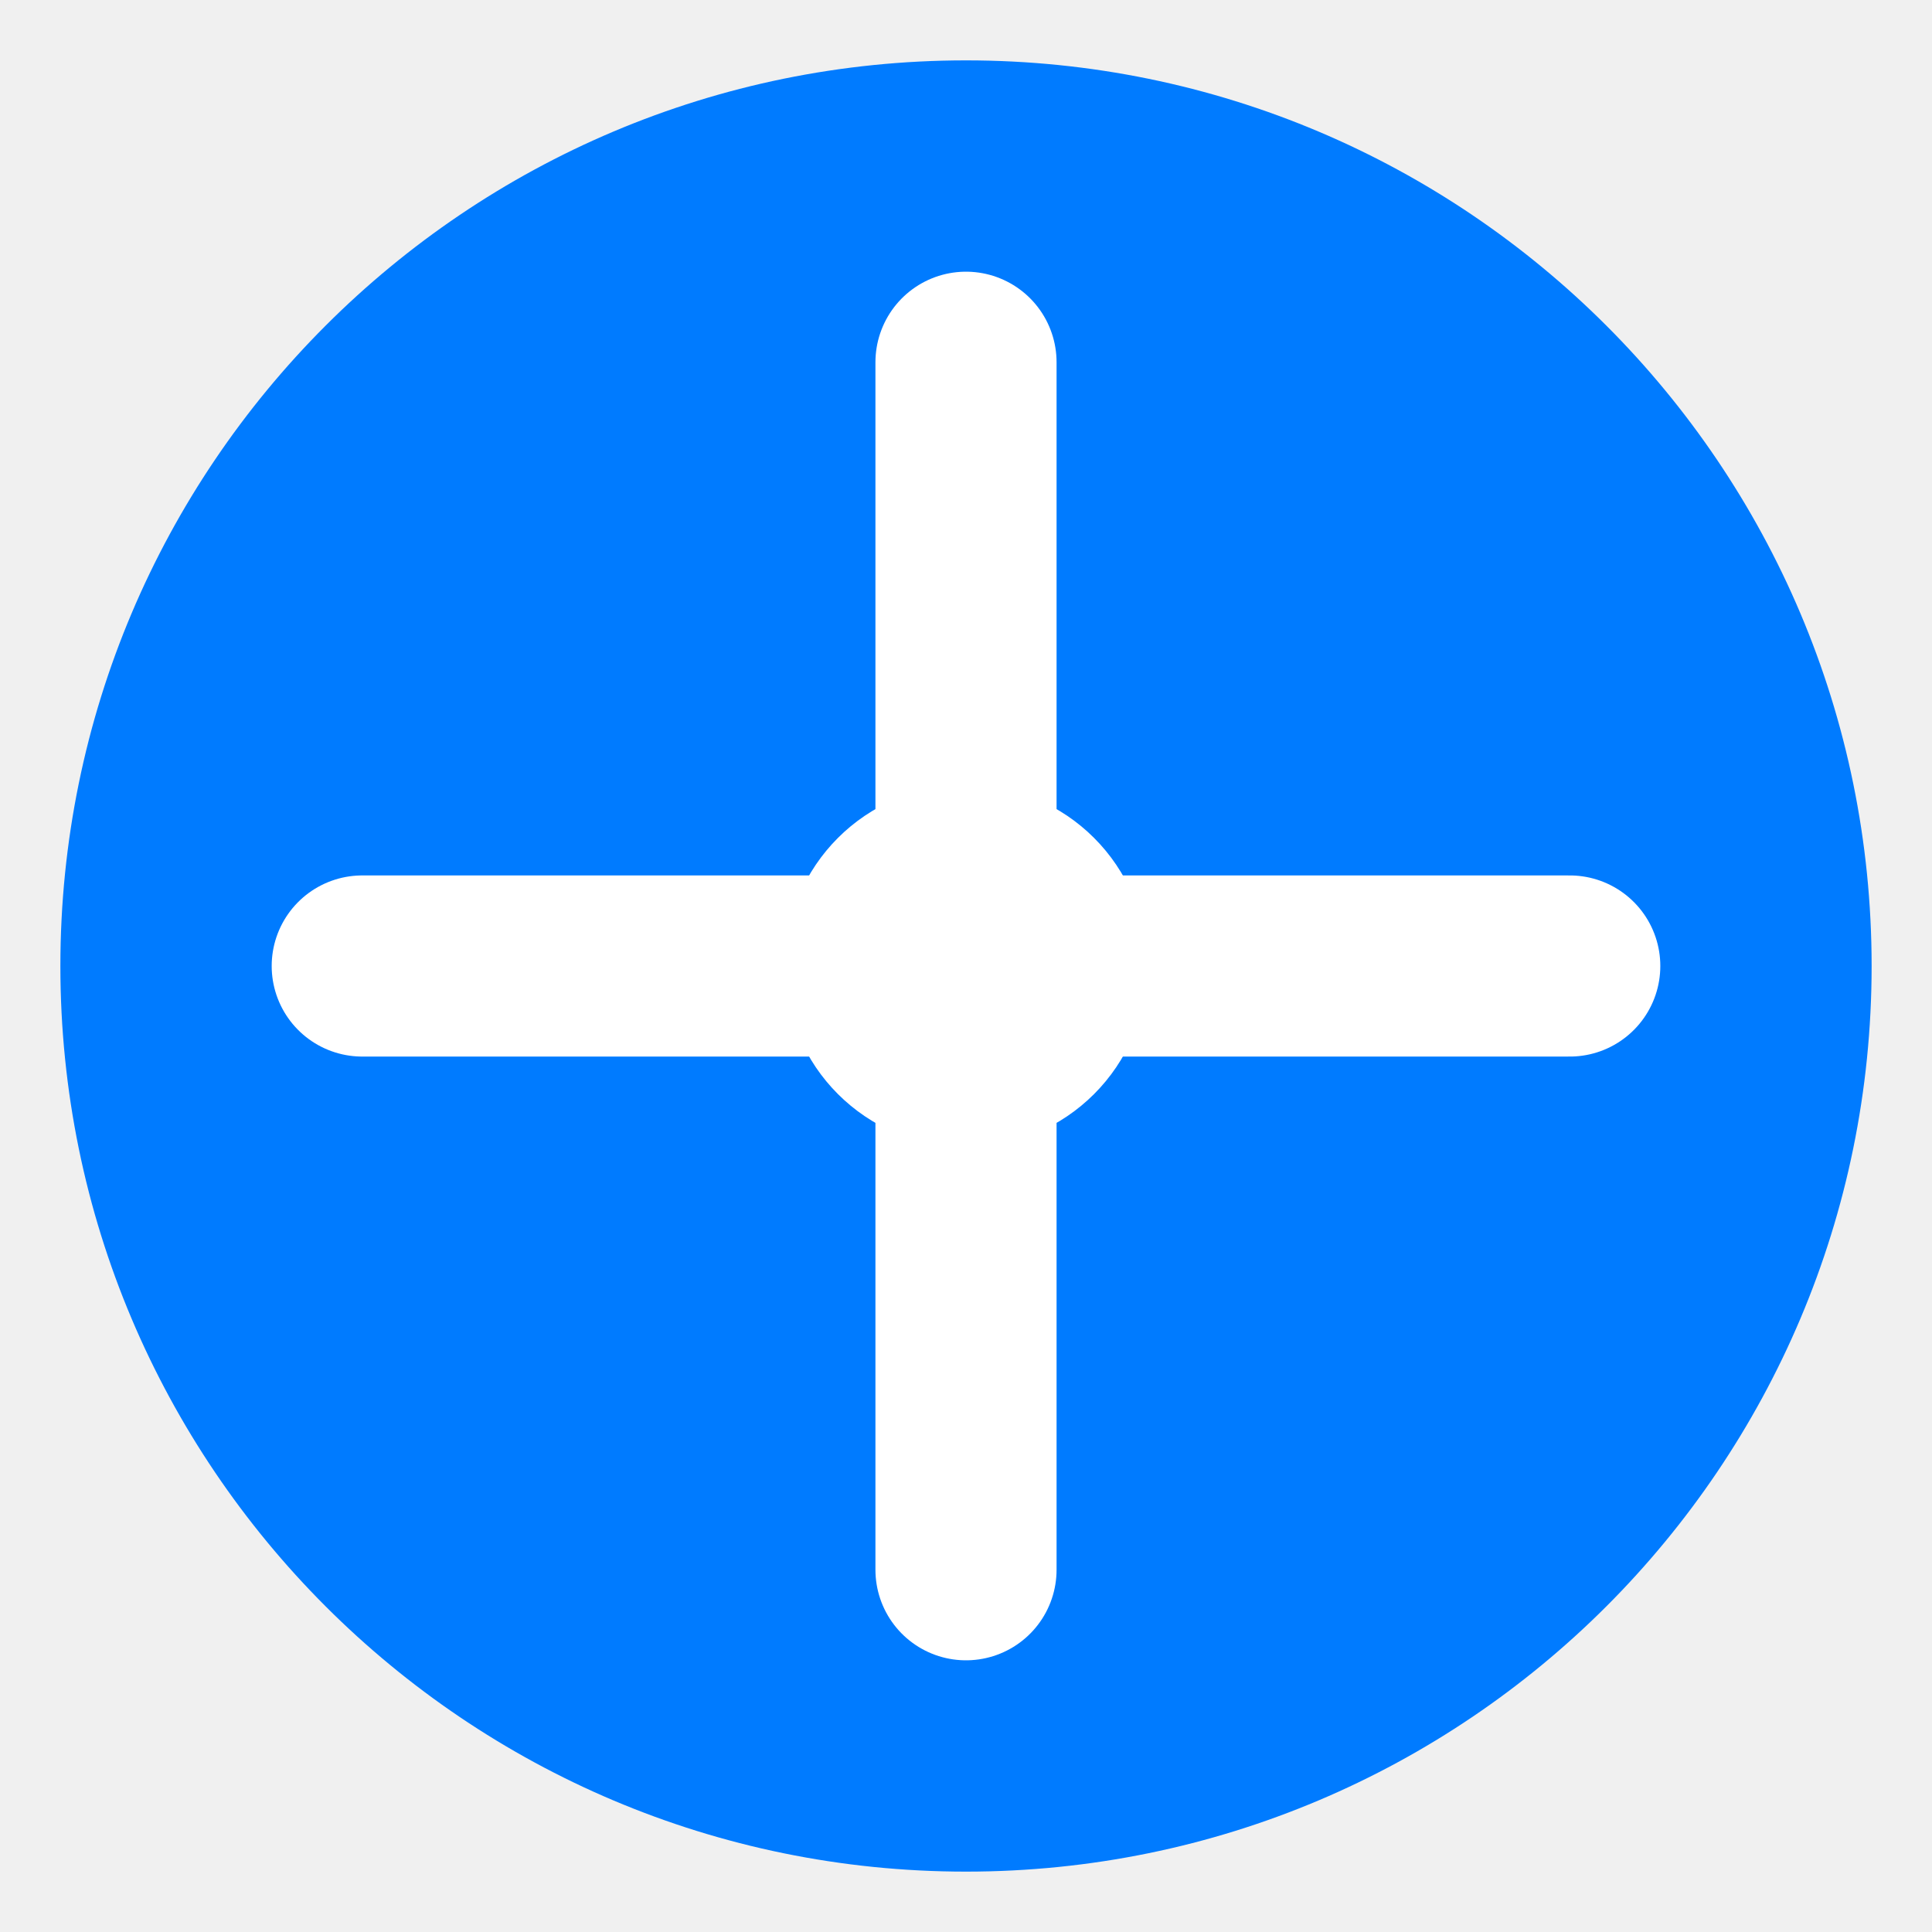
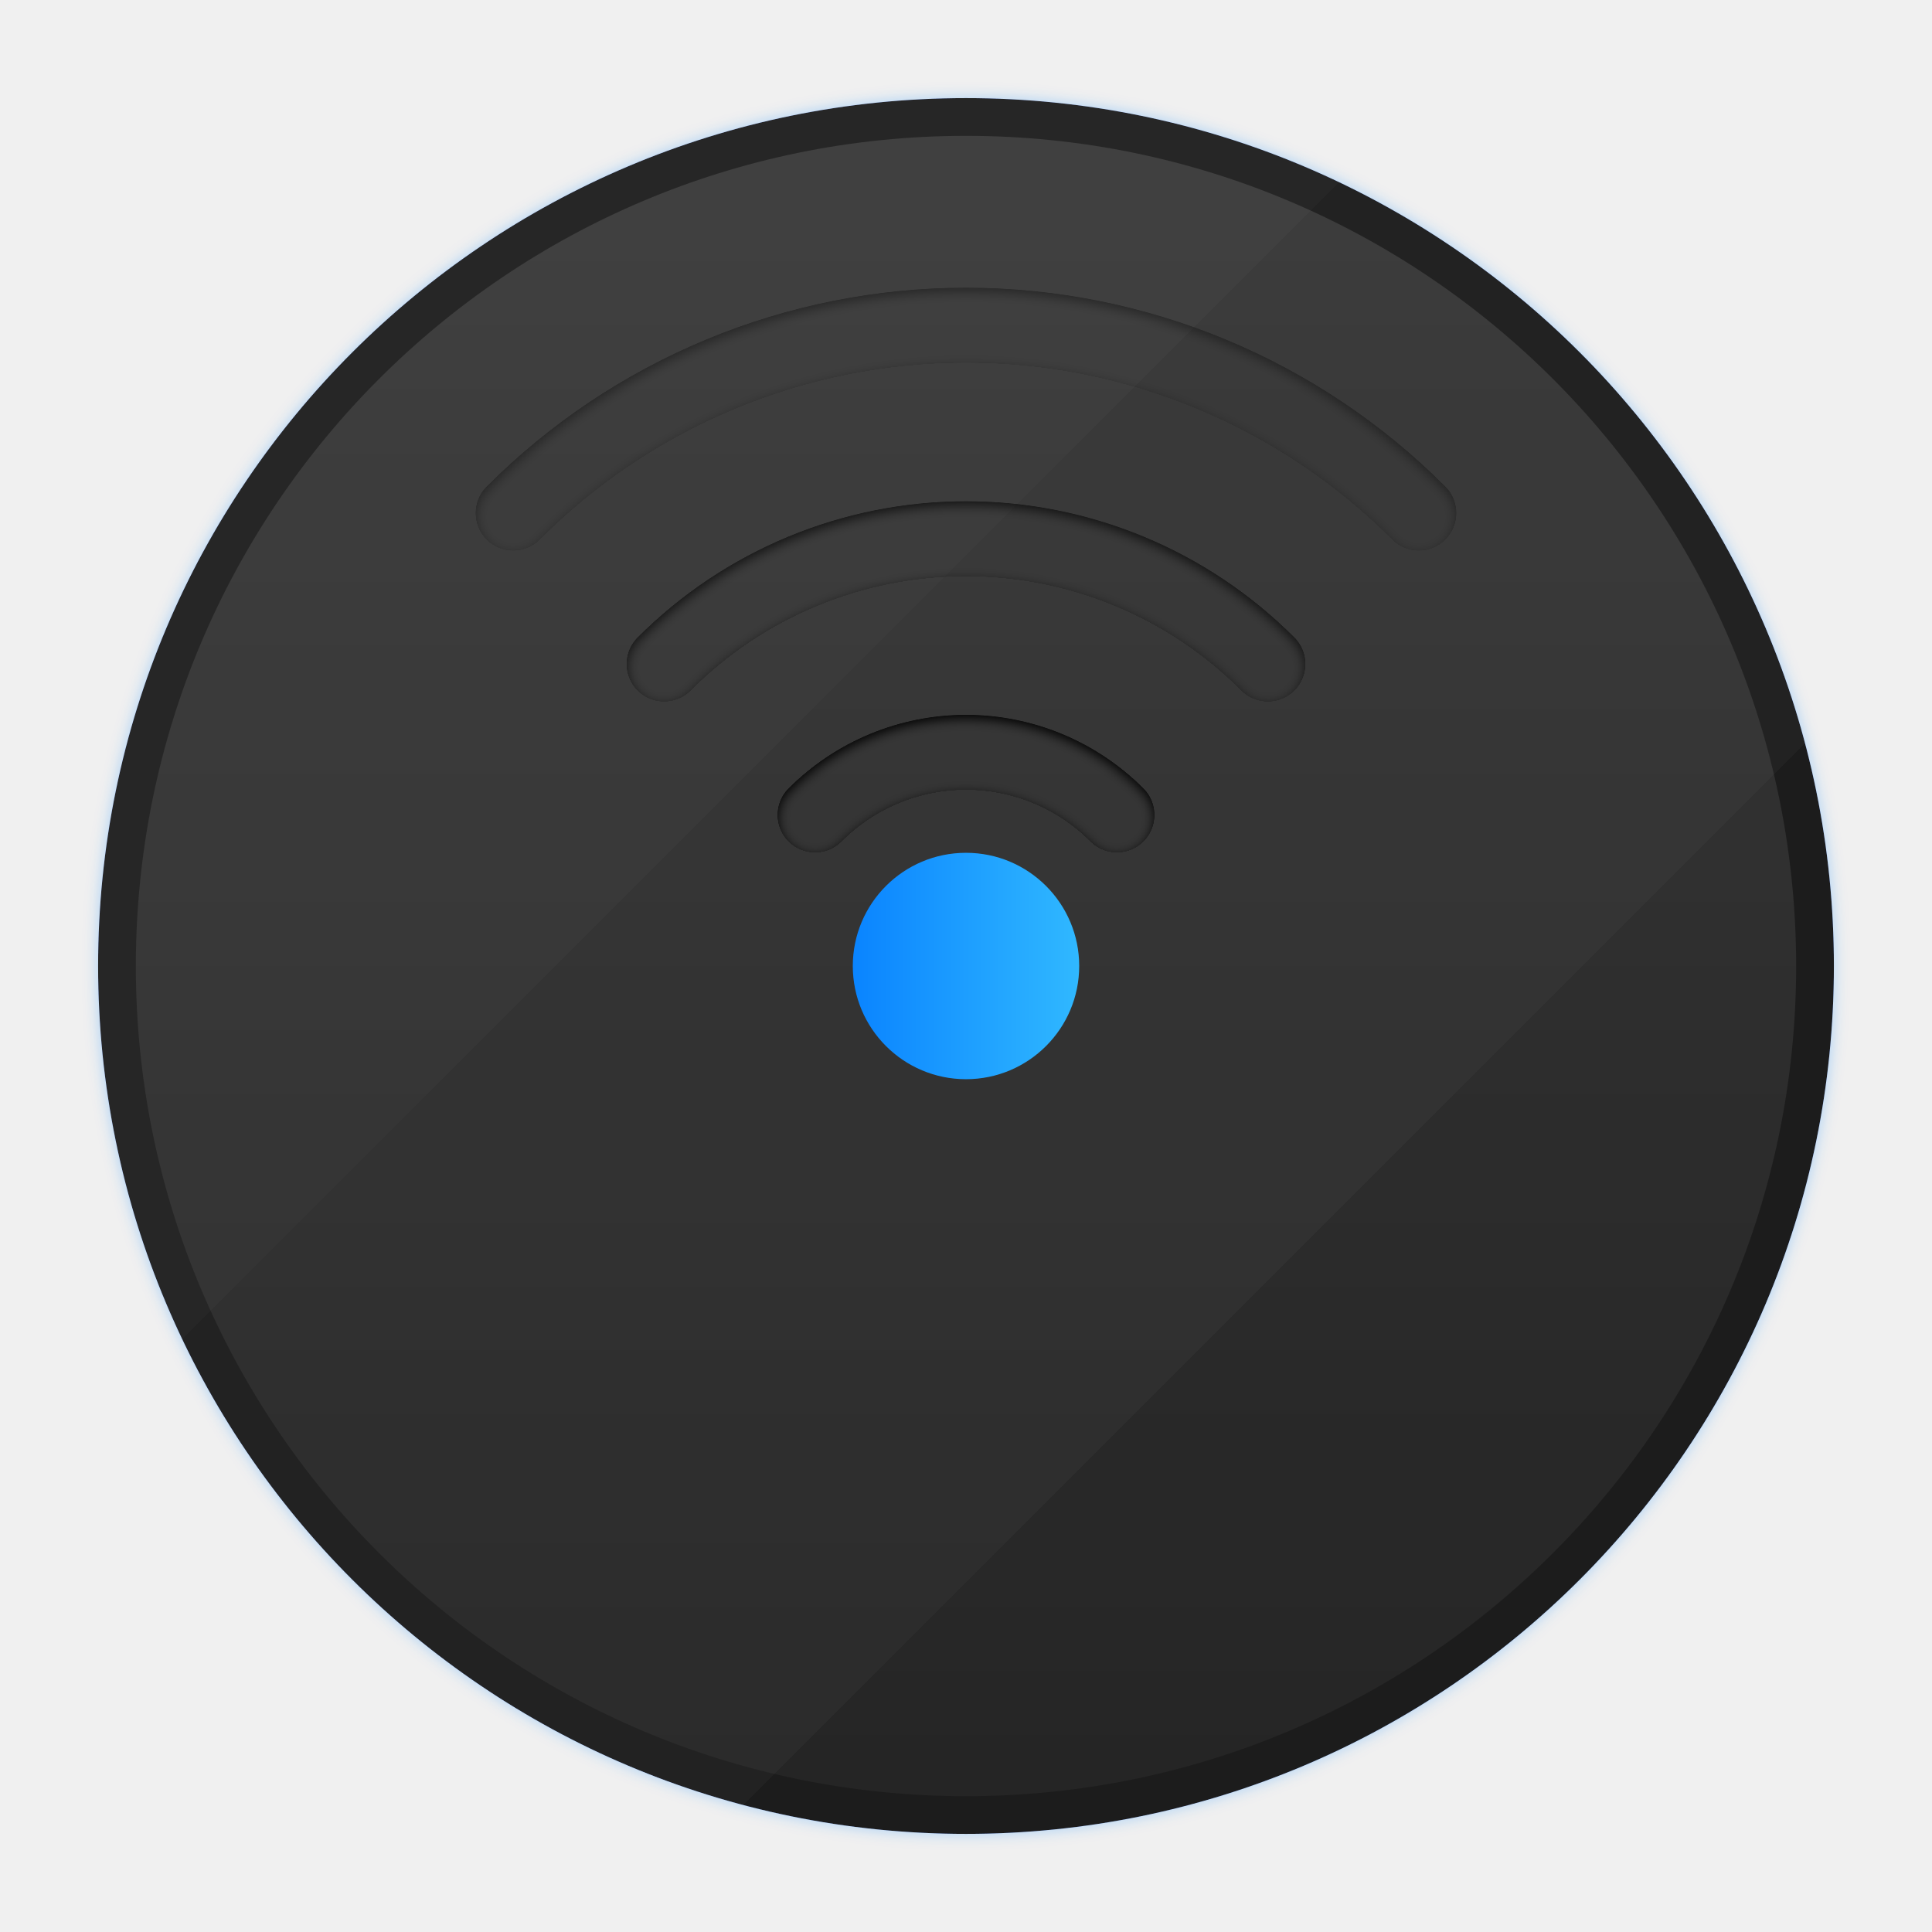
- <svg xmlns="http://www.w3.org/2000/svg" width="256" height="256" viewBox="0 0 256 256" fill="none">
-   <circle cx="128" cy="128" r="120" fill="#007BFF" />
-   <path d="M128 48V208M48 128H208" stroke="white" stroke-width="24" stroke-linecap="round" />
-   <circle cx="128" cy="128" r="24" fill="white" />
-   <path d="M128 88V168M88 128H168" stroke="white" stroke-width="12" stroke-linecap="round" />
+ <svg xmlns="http://www.w3.org/2000/svg" width="1024" height="1024" viewBox="0 0 1024 1024">
+   <defs>
+     <linearGradient id="baseGradient" x1="0%" y1="0%" x2="100%" y2="100%">
+       <stop offset="0%" style="stop-color:#2B2B2B" />
+       <stop offset="100%" style="stop-color:#1A1A1A" />
+     </linearGradient>
+     <linearGradient id="glassGradient" x1="0%" y1="0%" x2="0%" y2="100%">
+       <stop offset="0%" style="stop-color:rgba(255,255,255,0.15)" />
+       <stop offset="100%" style="stop-color:rgba(255,255,255,0.05)" />
+     </linearGradient>
+     <linearGradient id="signalGradient" x1="0%" y1="0%" x2="100%" y2="0%">
+       <stop offset="0%" style="stop-color:#0A84FF" />
+       <stop offset="100%" style="stop-color:#30B8FF" />
+     </linearGradient>
+     <filter id="innerShadow" x="-50%" y="-50%" width="200%" height="200%">
+       <feGaussianBlur in="SourceAlpha" stdDeviation="3" result="blur" />
+       <feOffset dx="0" dy="2" />
+       <feComposite in2="SourceAlpha" operator="arithmetic" k2="-1" k3="1" />
+     </filter>
+     <filter id="outerGlow" x="-50%" y="-50%" width="200%" height="200%">
+       <feGaussianBlur in="SourceAlpha" stdDeviation="4" />
+       <feOffset dx="0" dy="0" result="offsetblur" />
+       <feFlood flood-color="#0A84FF" flood-opacity="0.3" />
+       <feComposite in2="offsetblur" operator="in" />
+       <feMerge>
+         <feMergeNode />
+         <feMergeNode in="SourceGraphic" />
+       </feMerge>
+     </filter>
+   </defs>
+   <circle cx="512" cy="512" r="460" fill="url(#baseGradient)" filter="url(#outerGlow)" />
+   <circle cx="512" cy="512" r="440" fill="url(#glassGradient)" opacity="0.8" />
+   <g transform="translate(512, 512)" filter="url(#innerShadow)">
+     <path d="M-80,-80 A113,113 0 0,1 80,-80" stroke="url(#signalGradient)" stroke-width="40" fill="none" stroke-linecap="round" />
+     <path d="M-160,-160 A226,226 0 0,1 160,-160" stroke="url(#signalGradient)" stroke-width="40" fill="none" stroke-linecap="round" opacity="0.7" />
+     <path d="M-240,-240 A339,339 0 0,1 240,-240" stroke="url(#signalGradient)" stroke-width="40" fill="none" stroke-linecap="round" opacity="0.4" />
+   </g>
+   <circle cx="512" cy="512" r="60" fill="url(#signalGradient)" />
</svg>
